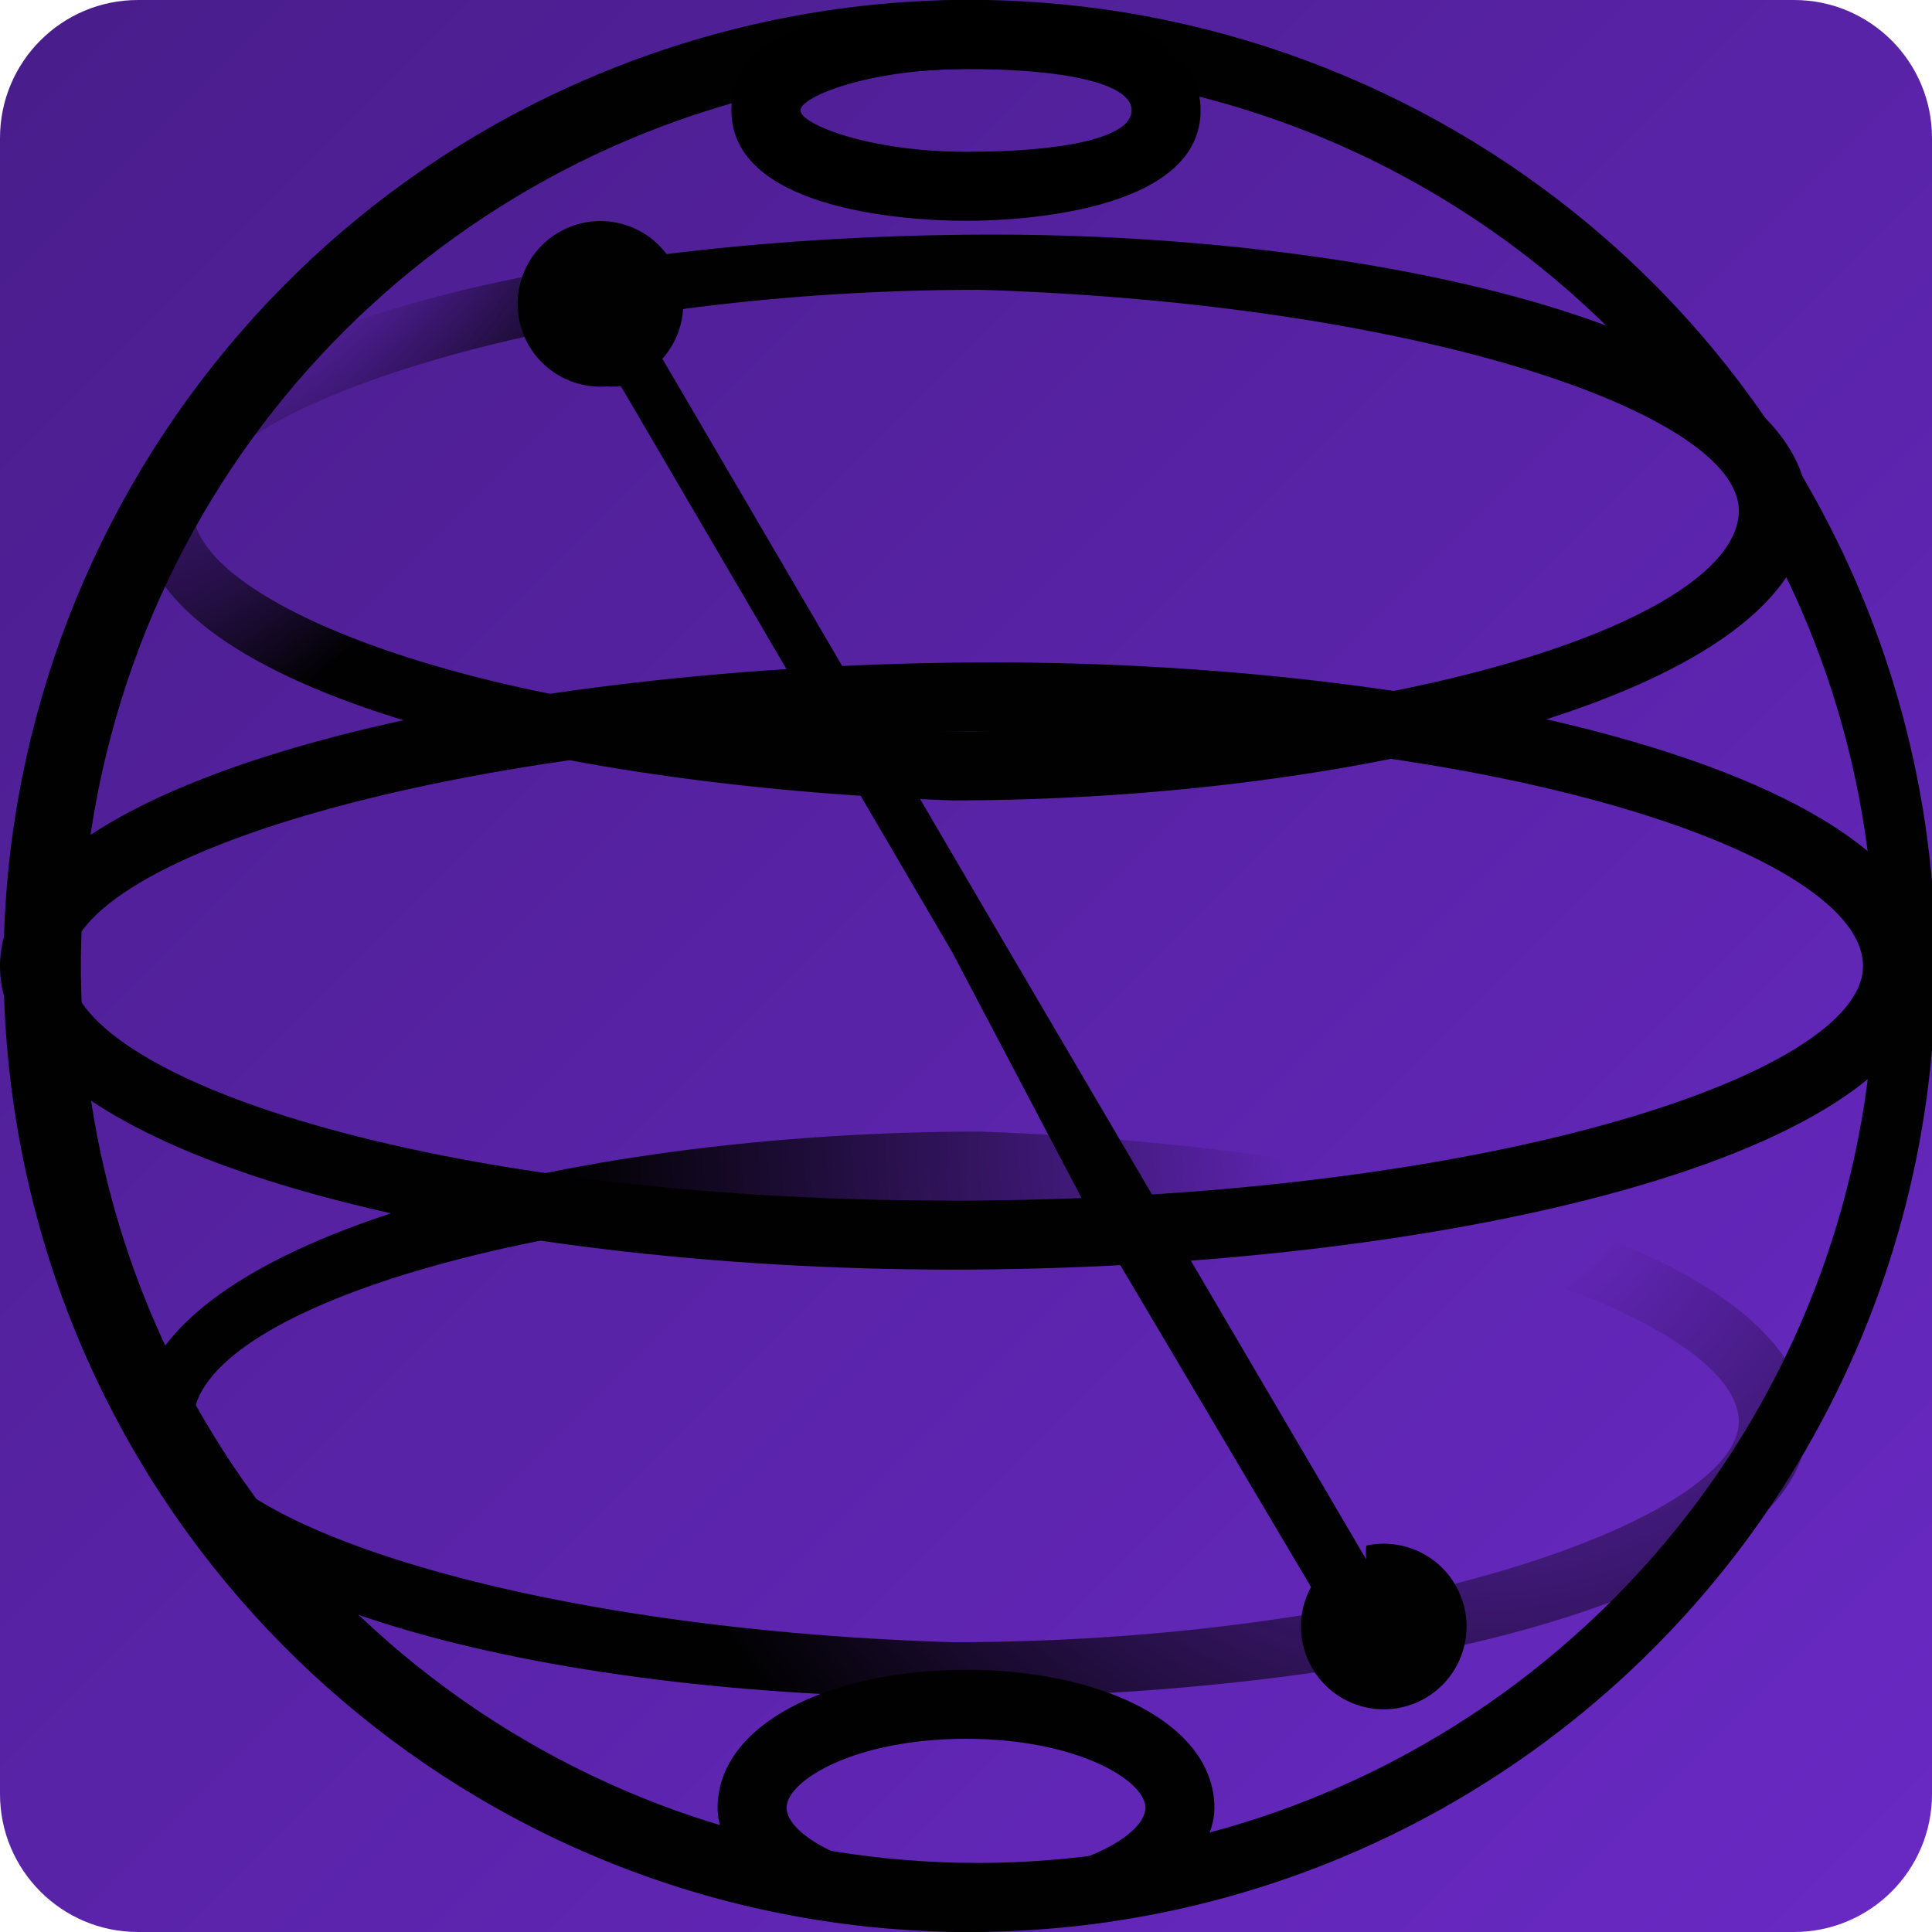
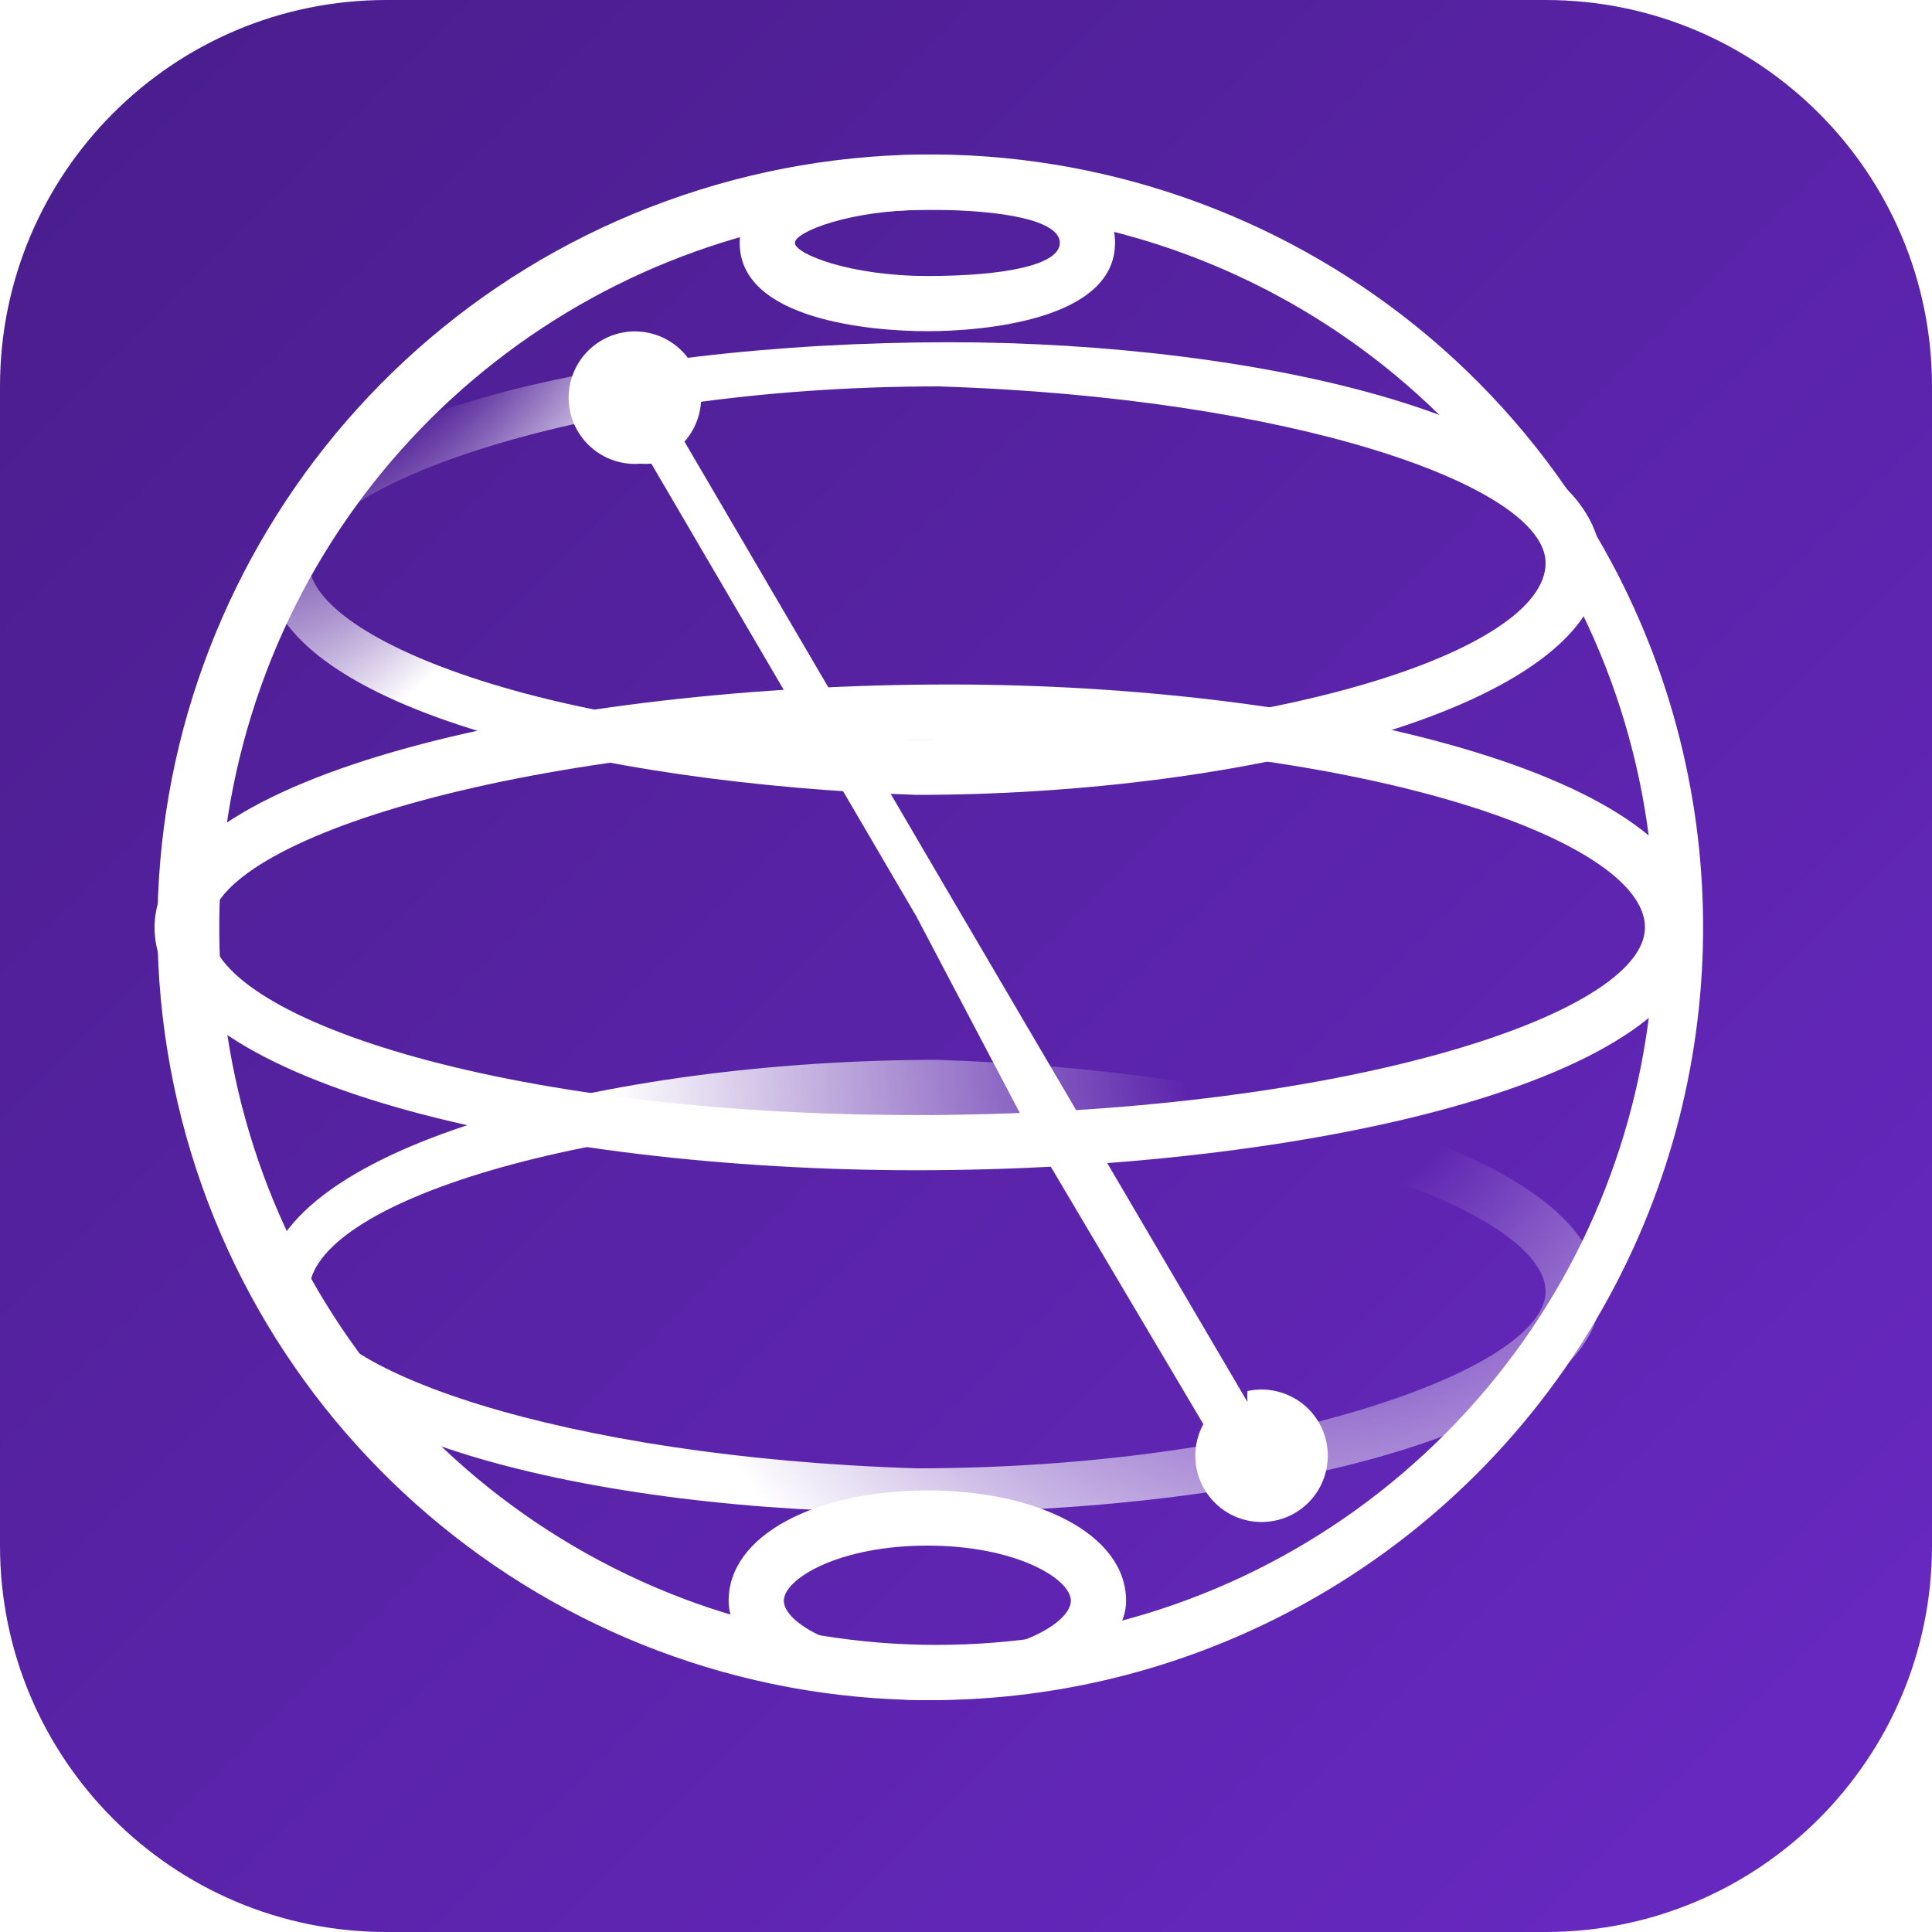
- <svg xmlns="http://www.w3.org/2000/svg" data-name="Layer 1" viewBox="0 0 140 140">
+ <svg xmlns="http://www.w3.org/2000/svg" viewBox="0 0 140 140">
  <defs>
    <radialGradient id="a" cx="74.2" cy="70.8" r="65" gradientTransform="matrix(1 0 0 1 32 11)" gradientUnits="userSpaceOnUse">
-       <stop offset=".2" stop-color="#010101" stop-opacity="0" />
-       <stop offset="1" stop-color="#010101" />
-     </radialGradient>
-     <radialGradient id="b" cx="50.7" cy="161.7" r="35" gradientTransform="rotate(11 1037 820)" gradientUnits="userSpaceOnUse">
-       <stop offset="0" stop-color="#010101" stop-opacity="0" />
-       <stop offset="1" stop-color="#010101" />
-     </radialGradient>
-     <radialGradient id="c" cx="51.2" cy="29.5" r="60.3" gradientTransform="rotate(11 1031 473)" gradientUnits="userSpaceOnUse">
-       <stop offset=".2" stop-color="#010101" stop-opacity="0" />
-       <stop offset="1" stop-color="#010101" />
+       <stop offset=".2" stop-color="#0000" />
+       <stop offset="1" stop-color="#000f" />
    </radialGradient>
    <radialGradient id="d" cx="13.8" cy="-.8" r="40.7" gradientTransform="matrix(0 1 -1 1 28 -10)" gradientUnits="userSpaceOnUse">
-       <stop offset=".4" stop-color="#010101" stop-opacity="0" />
-       <stop offset="1" stop-color="#010101" />
-     </radialGradient>
-     <radialGradient id="e" cx="-401.7" cy="-1203.8" r="1068.9" gradientTransform="rotate(11 1037 128)" gradientUnits="userSpaceOnUse">
-       <stop offset="0" stop-color="#010101" stop-opacity="0" />
-       <stop offset=".4" stop-color="#010101" />
+       <stop offset=".4" stop-color="#0000" />
+       <stop offset="1" stop-color="#000f" />
    </radialGradient>
    <linearGradient id="f" x1="0" y1="0" x2="1" y2="1" gradientUnits="objectBoundingBox">
      <stop offset="0" stop-color="#491d8b" />
      <stop offset="1" stop-color="#6929c4" />
    </linearGradient>
  </defs>
-   <rect fill="url(#f)" x="0" y="0" width="140" height="140" rx="10" />
-   <path fill="url(#a)" d="M131 103c-1-13-31-20-60-21-30 0-61 8-61 21s30 20 59 20c30 0 62-7 62-20Zm-62 16c-32-1-55-9-55-16 0-8 25-16 57-16s55 9 55 16-25 16-57 16Z" />
-   <path fill="#010101" d="M70 140a70 70 0 1 1 62-103 70 70 0 0 1-62 103ZM70 5a65 65 0 1 0 58 34A65 65 0 0 0 70 5Z" />
-   <path fill="url(#b)" d="M88 131c0-6-8-10-18-10s-18 4-18 10c0 5 8 9 18 9s18-4 18-9Zm-18 5c-8 0-13-3-13-5s5-5 13-5 13 3 13 5-5 5-13 5Z" />
-   <path fill="url(#c)" d="M140 70c0-14-35-22-68-22-35 0-72 8-72 22s35 22 69 22c35 0 71-8 71-22ZM69 87C31 87 5 78 5 70s29-17 67-17c37 0 63 9 63 17s-28 17-66 17Z" />
-   <path fill="url(#d)" d="M72 17c-31 0-62 7-62 20s30 20 59 21c30 0 62-8 62-21s-31-20-59-20Zm-3 36c-32 0-55-9-55-16s25-16 57-16c32 1 55 9 55 16 0 8-25 16-57 16Z" />
-   <path d="M70 0c-5 0-17 1-17 8s12 8 17 8 17-1 17-8-12-8-17-8Zm0 5c7 0 12 1 12 3s-5 3-12 3-12-2-12-3 5-3 12-3Z" />
-   <path fill="url(#e)" d="M99 112a6 6 0 0 0 0 1L72 67 48 26a6 6 0 1 0-4 2 7 7 0 0 0 1 0l24 41 10 19 16 27a6 6 0 1 0 4-3Z" />
+   <rect fill="url(#f)" x="0" y="0" width="140" height="140" rx="28" />
+   <g filter="invert(100%)" transform="scale(0.8) translate(14,14)">
+     <path fill="url(#a)" d="M131 103c-1-13-31-20-60-21-30 0-61 8-61 21s30 20 59 20c30 0 62-7 62-20Zm-62 16c-32-1-55-9-55-16 0-8 25-16 57-16s55 9 55 16-25 16-57 16Z" />
+     <path fill="#000" d="M70 140a70 70 0 1 1 62-103 70 70 0 0 1-62 103ZM70 5a65 65 0 1 0 58 34A65 65 0 0 0 70 5Z" />
+     <path fill="#000" d="M88 131c0-6-8-10-18-10s-18 4-18 10c0 5 8 9 18 9s18-4 18-9Zm-18 5c-8 0-13-3-13-5s5-5 13-5 13 3 13 5-5 5-13 5Z" />
+     <path fill="#000" d="M140 70c0-14-35-22-68-22-35 0-72 8-72 22s35 22 69 22c35 0 71-8 71-22ZM69 87C31 87 5 78 5 70s29-17 67-17c37 0 63 9 63 17s-28 17-66 17Z" />
+     <path fill="url(#d)" d="M72 17c-31 0-62 7-62 20s30 20 59 21c30 0 62-8 62-21s-31-20-59-20Zm-3 36c-32 0-55-9-55-16s25-16 57-16c32 1 55 9 55 16 0 8-25 16-57 16Z" />
+     <path d="M70 0c-5 0-17 1-17 8s12 8 17 8 17-1 17-8-12-8-17-8Zm0 5c7 0 12 1 12 3s-5 3-12 3-12-2-12-3 5-3 12-3Z" />
+     <path fill="#000" d="M99 112a6 6 0 0 0 0 1L72 67 48 26a6 6 0 1 0-4 2 7 7 0 0 0 1 0l24 41 10 19 16 27a6 6 0 1 0 4-3Z" />
+   </g>
</svg>
